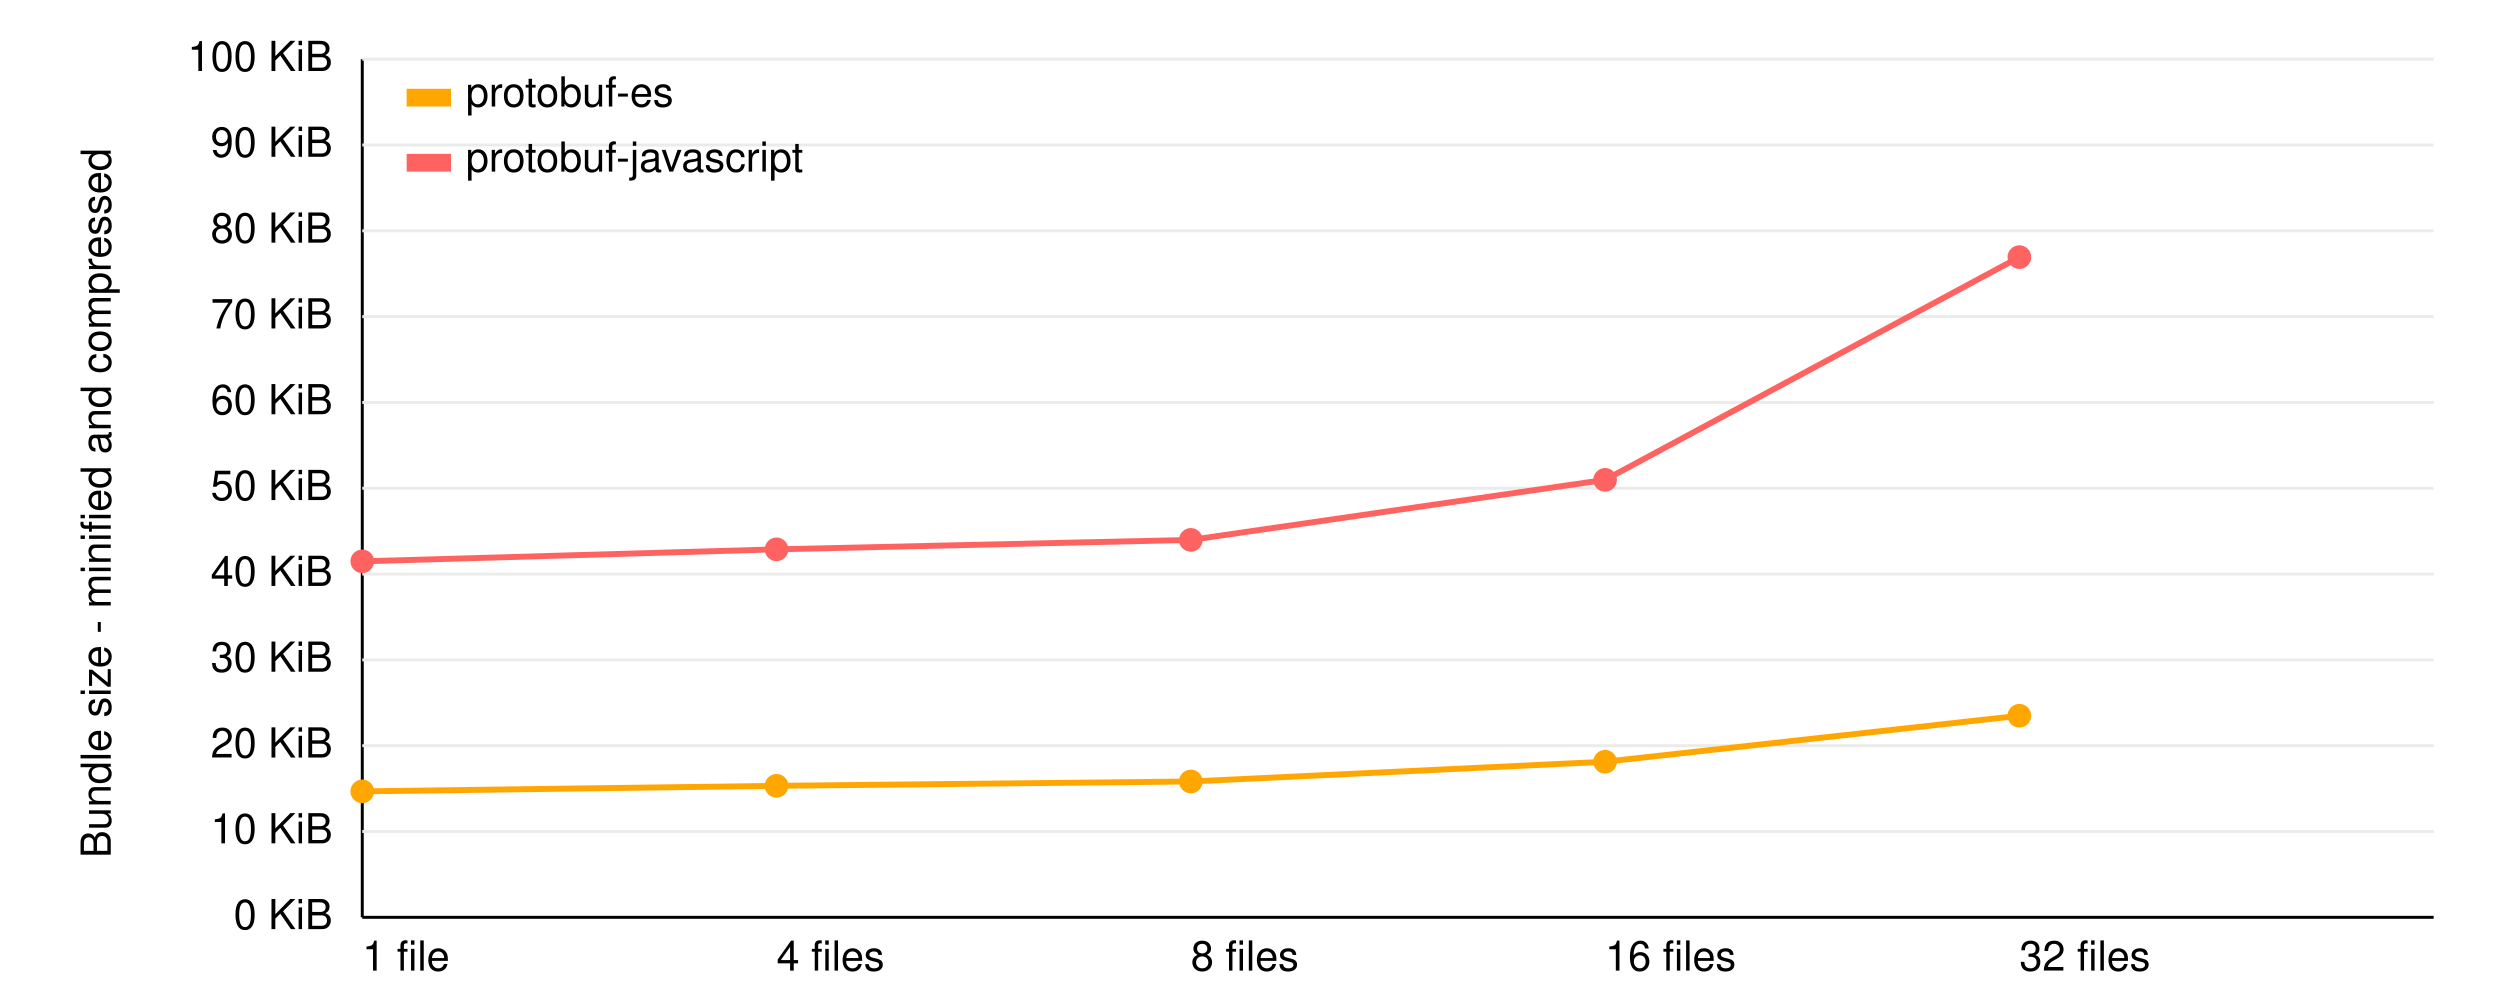
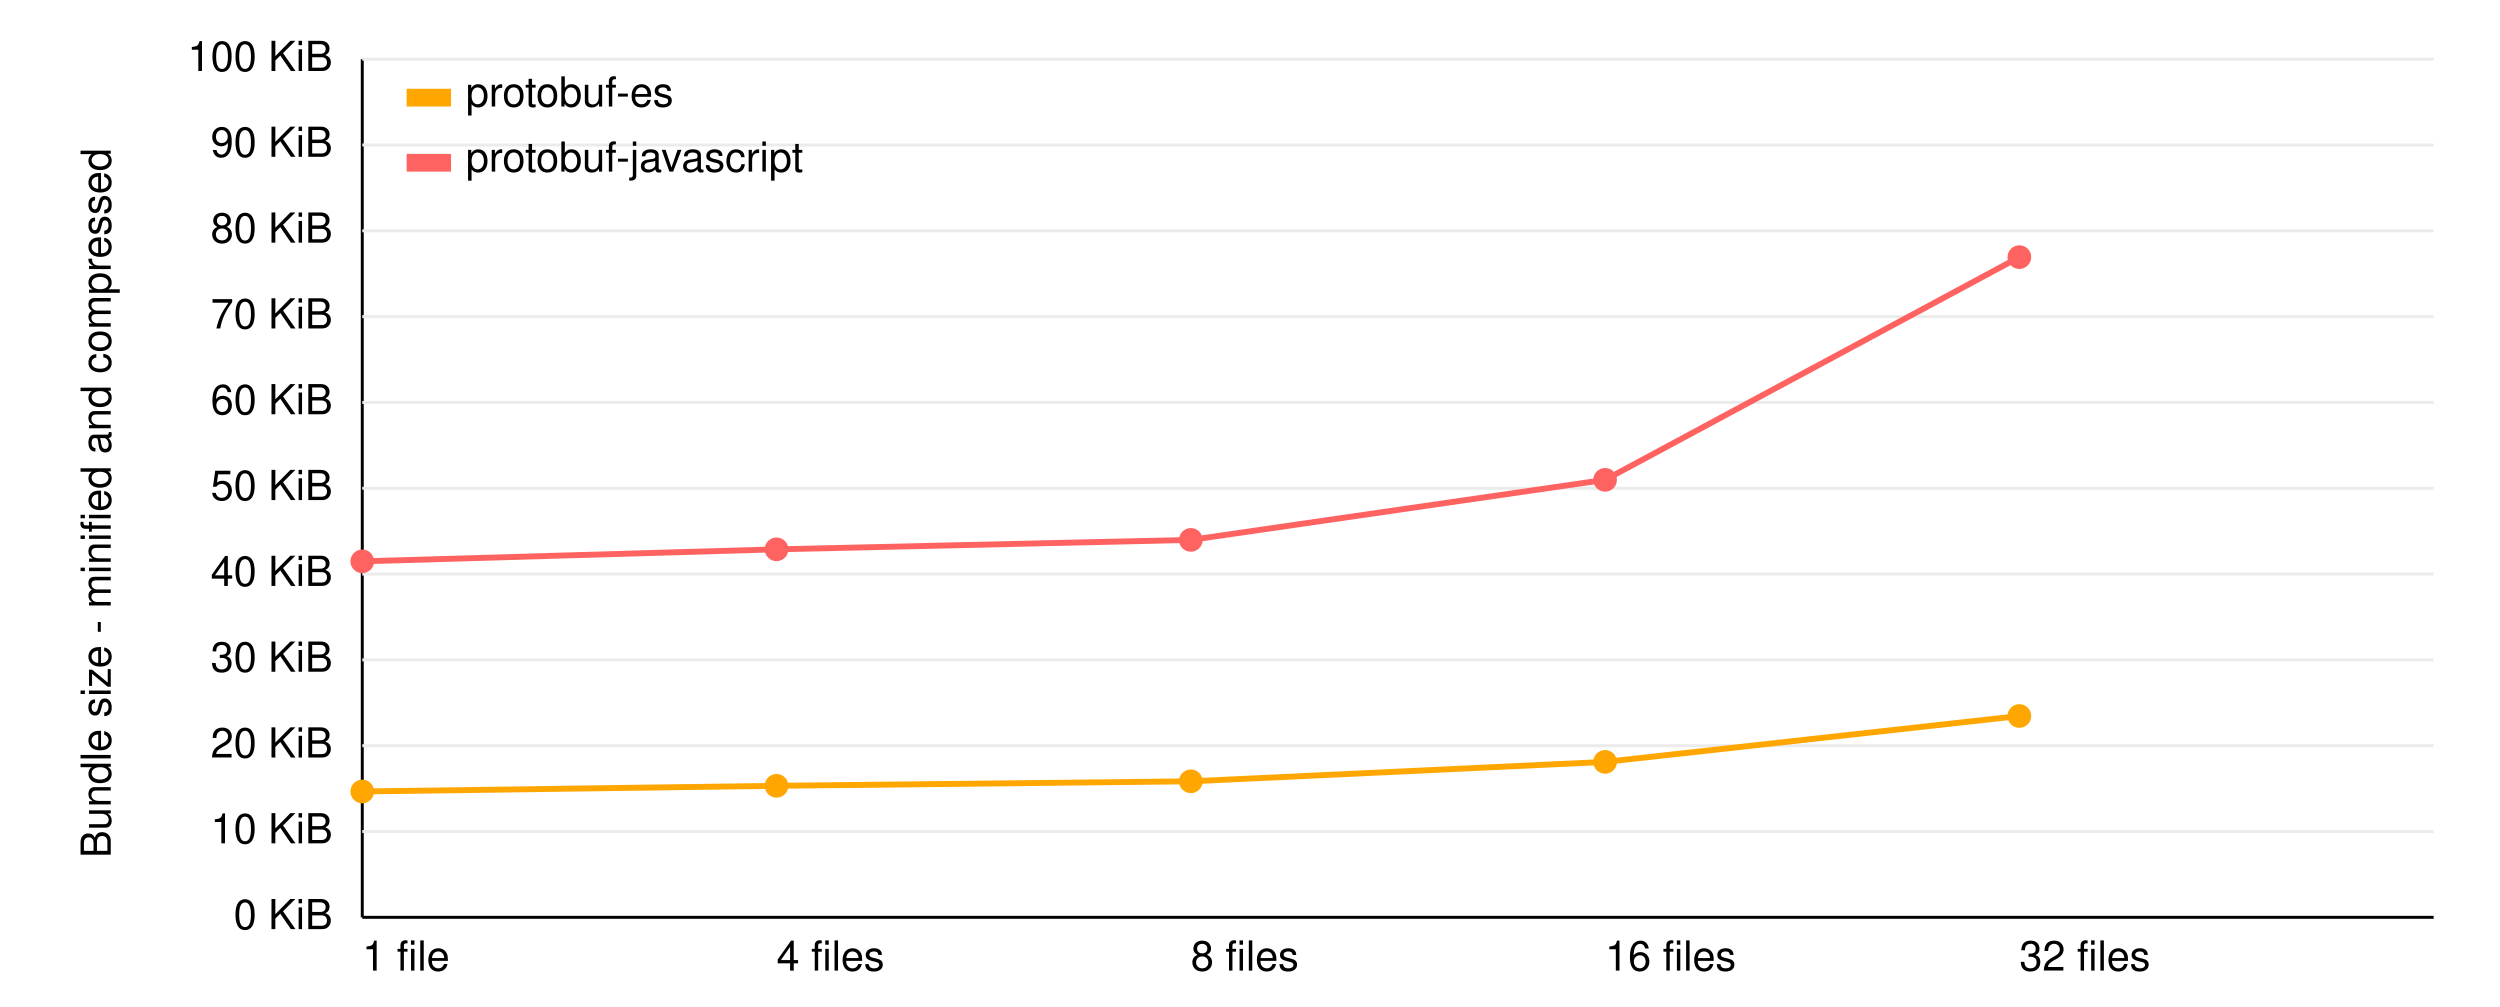
<svg xmlns="http://www.w3.org/2000/svg" version="1.1" width="820px" height="330px" viewBox="0 0 820 340" class="chart">
  <style>
      
      text {
        font: 14px Verdana, Helvetica, Arial, sans-serif;
      }
      
    </style>
  <g transform="translate(110,310)">
    <line y1="0" x2="700" stroke="black" />
    <text x="0" y="18" text-anchor="start">1 file</text>
    <text x="140" y="18" text-anchor="start">4 files</text>
    <text x="280" y="18" text-anchor="start">8 files</text>
    <text x="420" y="18" text-anchor="start">16 files</text>
    <text x="560" y="18" text-anchor="start">32 files</text>
  </g>
  <g transform="translate(110, 20)">
    <line x1="0" x2="0" y1="0" y2="290" stroke="black" />
    <g transform="rotate(-90), translate(-150,-85)">
      <text text-anchor="middle">Bundle size - minified and compressed</text>
    </g>
    <text x="-10" y="4" text-anchor="end">100 KiB</text>
    <line x1="0" x2="700" y1="0" y2="0" stroke="#ebebeb" />
    <text x="-10" y="33" text-anchor="end">90 KiB</text>
    <line x1="0" x2="700" y1="29" y2="29" stroke="#ebebeb" />
    <text x="-10" y="62" text-anchor="end">80 KiB</text>
    <line x1="0" x2="700" y1="58" y2="58" stroke="#ebebeb" />
    <text x="-10" y="91" text-anchor="end">70 KiB</text>
    <line x1="0" x2="700" y1="87" y2="87" stroke="#ebebeb" />
    <text x="-10" y="120" text-anchor="end">60 KiB</text>
    <line x1="0" x2="700" y1="116" y2="116" stroke="#ebebeb" />
    <text x="-10" y="149" text-anchor="end">50 KiB</text>
    <line x1="0" x2="700" y1="145" y2="145" stroke="#ebebeb" />
    <text x="-10" y="178" text-anchor="end">40 KiB</text>
    <line x1="0" x2="700" y1="174" y2="174" stroke="#ebebeb" />
    <text x="-10" y="207" text-anchor="end">30 KiB</text>
    <line x1="0" x2="700" y1="203" y2="203" stroke="#ebebeb" />
    <text x="-10" y="236" text-anchor="end">20 KiB</text>
    <line x1="0" x2="700" y1="232" y2="232" stroke="#ebebeb" />
    <text x="-10" y="265" text-anchor="end">10 KiB</text>
    <line x1="0" x2="700" y1="261" y2="261" stroke="#ebebeb" />
    <text x="-10" y="294" text-anchor="end">0 KiB</text>
  </g>
  <g transform="translate(110, 20)">
-     <polyline fill="none" stroke="#ffa600" stroke-width="2" points="0,247.432 140,245.56 280,244.09 420,237.415 560,221.875">
+     <polyline fill="none" stroke="#ffa600" stroke-width="2" points="0,247.471 140,245.554 280,244.033 420,237.474 560,221.963">
    </polyline>
-     <circle cx="0" cy="247.432" r="4" fill="#ffa600" />
-     <circle cx="140" cy="245.56" r="4" fill="#ffa600" />
-     <circle cx="280" cy="244.09" r="4" fill="#ffa600" />
-     <circle cx="420" cy="237.415" r="4" fill="#ffa600" />
-     <circle cx="560" cy="221.875" r="4" fill="#ffa600" />
+     <circle cx="0" cy="247.471" r="4" fill="#ffa600" />
+     <circle cx="140" cy="245.554" r="4" fill="#ffa600" />
+     <circle cx="280" cy="244.033" r="4" fill="#ffa600" />
+     <circle cx="420" cy="237.474" r="4" fill="#ffa600" />
+     <circle cx="560" cy="221.963" r="4" fill="#ffa600" />
  </g>
  <g transform="translate(110, 20)">
    <polyline fill="none" stroke="#ff6361" stroke-width="2" points="0,169.692 140,165.64 280,162.451 420,142.157 560,66.893">
    </polyline>
    <circle cx="0" cy="169.692" r="4" fill="#ff6361" />
    <circle cx="140" cy="165.64" r="4" fill="#ff6361" />
    <circle cx="280" cy="162.451" r="4" fill="#ff6361" />
    <circle cx="420" cy="142.157" r="4" fill="#ff6361" />
    <circle cx="560" cy="66.893" r="4" fill="#ff6361" />
  </g>
  <g transform="translate(125, 30)">
    <g transform="translate(0, 0)">
      <rect width="15" height="6" fill="#ffa600" />
      <text x="20" y="6">protobuf-es</text>
    </g>
    <g transform="translate(0, 22)">
      <rect width="15" height="6" fill="#ff6361" />
      <text x="20" y="6">protobuf-javascript</text>
    </g>
  </g>
</svg>
